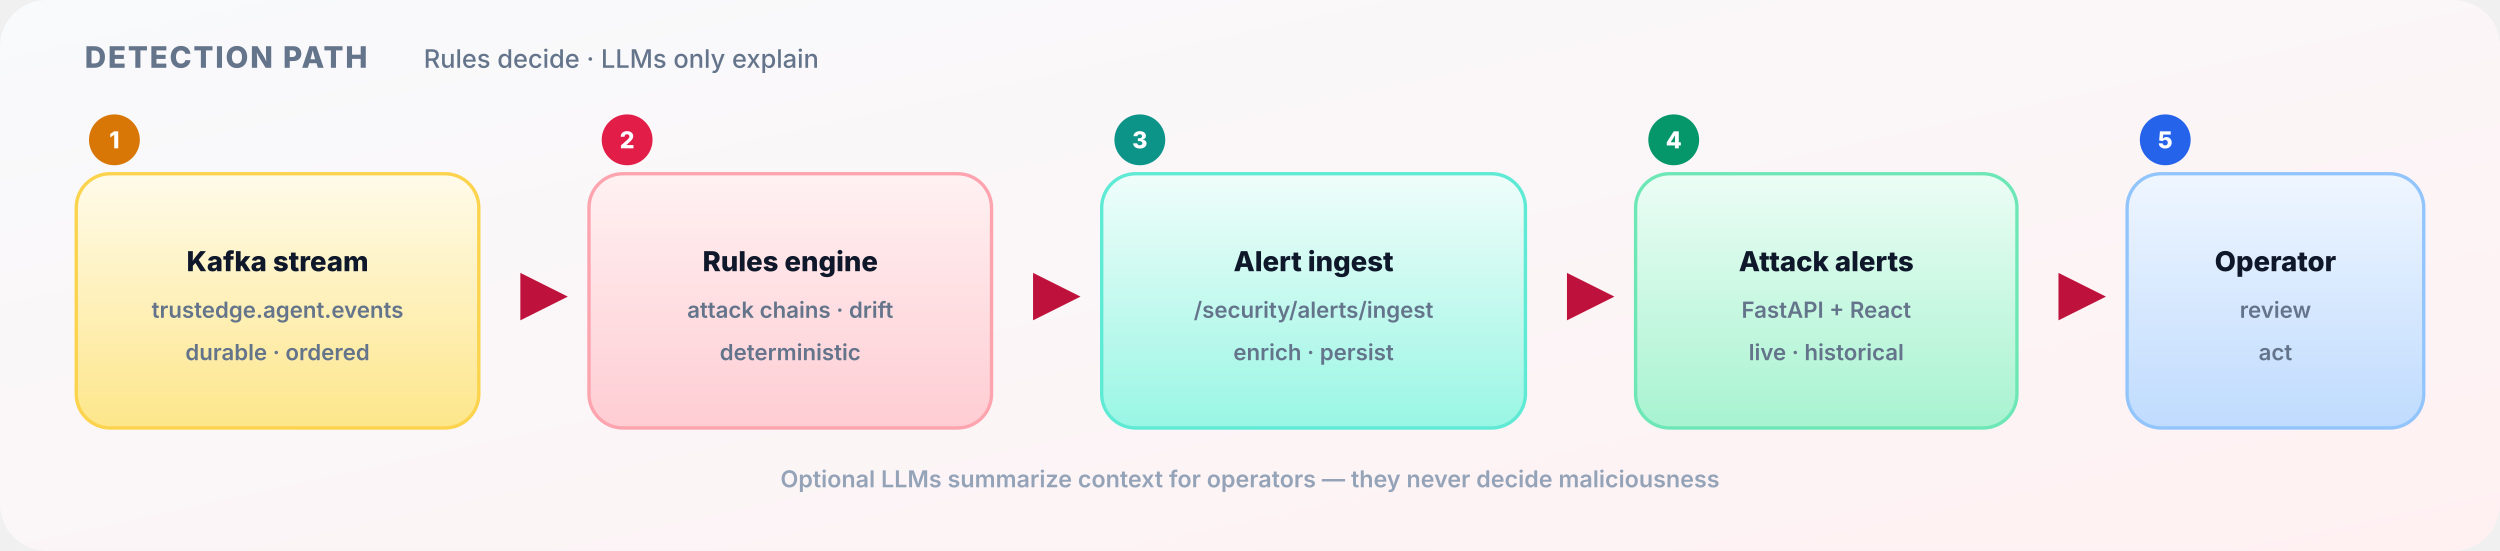
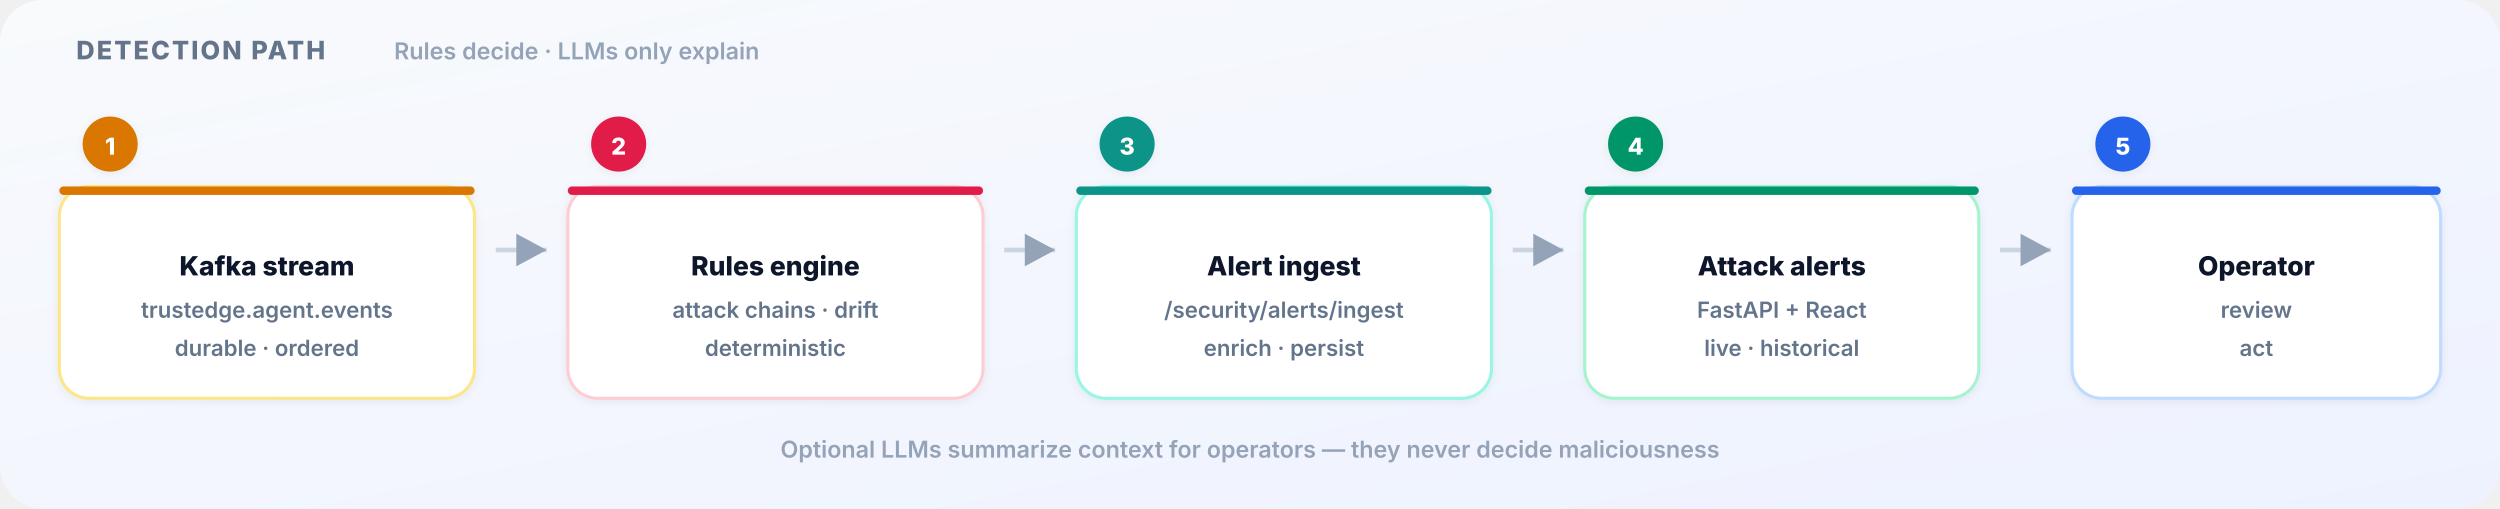
- <svg xmlns="http://www.w3.org/2000/svg" viewBox="0 0 1180 260" role="img" aria-labelledby="det-title det-desc">
+ <svg xmlns="http://www.w3.org/2000/svg" viewBox="0 0 1180 240" role="img" aria-labelledby="det-title det-desc">
  <defs>
    <linearGradient id="det-bg" x1="0%" y1="0%" x2="100%" y2="100%">
      <stop offset="0%" stop-color="#F8FAFC" />
-       <stop offset="100%" stop-color="#FFF1F2" />
-     </linearGradient>
-     <linearGradient id="det-amber" x1="0%" y1="0%" x2="0%" y2="100%">
-       <stop offset="0%" stop-color="#FFFBEB" />
-       <stop offset="100%" stop-color="#FDE68A" />
-     </linearGradient>
-     <linearGradient id="det-rose" x1="0%" y1="0%" x2="0%" y2="100%">
-       <stop offset="0%" stop-color="#FFF1F2" />
-       <stop offset="100%" stop-color="#FECDD3" />
-     </linearGradient>
-     <linearGradient id="det-teal" x1="0%" y1="0%" x2="0%" y2="100%">
-       <stop offset="0%" stop-color="#F0FDFA" />
-       <stop offset="100%" stop-color="#99F6E4" />
-     </linearGradient>
-     <linearGradient id="det-green" x1="0%" y1="0%" x2="0%" y2="100%">
-       <stop offset="0%" stop-color="#ECFDF5" />
-       <stop offset="100%" stop-color="#A7F3D0" />
-     </linearGradient>
-     <linearGradient id="det-blue" x1="0%" y1="0%" x2="0%" y2="100%">
-       <stop offset="0%" stop-color="#EFF6FF" />
-       <stop offset="100%" stop-color="#BFDBFE" />
+       <stop offset="100%" stop-color="#EEF2FF" />
    </linearGradient>
    <linearGradient id="det-flow" x1="0%" y1="0%" x2="100%" y2="0%">
      <stop offset="0%" stop-color="#D97706" />
      <stop offset="40%" stop-color="#E11D48" />
      <stop offset="70%" stop-color="#0D9488" />
      <stop offset="100%" stop-color="#2563EB" />
    </linearGradient>
-     <marker id="det-a" markerWidth="9" markerHeight="9" refX="7" refY="3.5" orient="auto">
-       <path d="M0,0 L7,3.5 L0,7 Z" fill="#BE123C" />
+     <marker id="det-arr" markerWidth="8" markerHeight="8" refX="6.5" refY="3.5" orient="auto">
+       <path d="M0,0 L6.5,3.5 L0,7 Z" fill="#94A3B8" />
    </marker>
+     <filter id="det-soft" x="-8%" y="-8%" width="116%" height="116%">
+       <feDropShadow dx="0" dy="1" stdDeviation="2" flood-color="#0F172A" flood-opacity="0.06" />
+     </filter>
    <style>
-       .title { font-family: ui-sans-serif, system-ui, -apple-system, Segoe UI, sans-serif; font-size: 14px; font-weight: 800; letter-spacing: 0.06em; fill: #64748B; }
-       .sub { font-family: ui-sans-serif, system-ui, -apple-system, Segoe UI, sans-serif; font-size: 12px; font-weight: 500; fill: #64748B; }
-       .h { font-family: ui-sans-serif, system-ui, -apple-system, Segoe UI, sans-serif; font-size: 13px; font-weight: 800; fill: #0F172A; }
+       .title { font-family: ui-sans-serif, system-ui, -apple-system, Segoe UI, sans-serif; font-size: 12px; font-weight: 800; letter-spacing: 0.08em; fill: #64748B; }
+       .lead { font-family: ui-sans-serif, system-ui, -apple-system, Segoe UI, sans-serif; font-size: 11px; font-weight: 600; fill: #94A3B8; }
+       .h { font-family: ui-sans-serif, system-ui, -apple-system, Segoe UI, sans-serif; font-size: 12.5px; font-weight: 800; fill: #0F172A; }
      .s { font-family: ui-sans-serif, system-ui, -apple-system, Segoe UI, sans-serif; font-size: 10.5px; font-weight: 600; fill: #64748B; }
      .num { font-family: ui-sans-serif, system-ui, -apple-system, Segoe UI, sans-serif; font-size: 11px; font-weight: 800; fill: #FFFFFF; }
      .note { font-family: ui-sans-serif, system-ui, -apple-system, Segoe UI, sans-serif; font-size: 11px; font-weight: 600; fill: #94A3B8; }
    </style>
  </defs>
-   <rect width="1180" height="260" rx="22" fill="url(#det-bg)" />
-   <text class="title" x="40" y="32">DETECTION PATH</text>
-   <text class="sub" x="200" y="32">Rules decide · LLMs only explain</text>
-   <g transform="translate(36,58)">
-     <circle cx="18" cy="8" r="12" fill="#D97706" />
-     <text class="num" x="18" y="12" text-anchor="middle">1</text>
-     <rect y="24" width="190" height="120" rx="16" fill="url(#det-amber)" stroke="#FCD34D" stroke-width="1.6" />
-     <text class="h" x="95" y="70" text-anchor="middle">Kafka stream</text>
-     <text class="s" x="95" y="92" text-anchor="middle">trustedge.agent.events</text>
-     <text class="s" x="95" y="112" text-anchor="middle">durable · ordered</text>
+   <rect width="1180" height="240" rx="20" fill="url(#det-bg)" />
+   <text class="title" x="36" y="28">DETECTION PATH</text>
+   <text class="lead" x="186" y="28">Rules decide · LLMs only explain</text>
+   <path d="M110 118 H1070" fill="none" stroke="url(#det-flow)" stroke-width="2.5" stroke-linecap="round" opacity="0.22" />
+   <g transform="translate(28,52)" filter="url(#det-soft)">
+     <circle cx="24" cy="16" r="13" fill="#D97706" />
+     <text class="num" x="24" y="21" text-anchor="middle">1</text>
+     <rect y="36" width="196" height="100" rx="14" fill="#FFFFFF" stroke="#FDE68A" stroke-width="1.5" />
+     <rect y="36" width="196" height="4" rx="2" fill="#D97706" />
+     <text class="h" x="98" y="78" text-anchor="middle">Kafka stream</text>
+     <text class="s" x="98" y="98" text-anchor="middle">trustedge.agent.events</text>
+     <text class="s" x="98" y="116" text-anchor="middle">durable · ordered</text>
  </g>
-   <path d="M236 140 H268" stroke="url(#det-flow)" stroke-width="3.2" stroke-linecap="round" marker-end="url(#det-a)" />
-   <g transform="translate(278,58)">
-     <circle cx="18" cy="8" r="12" fill="#E11D48" />
-     <text class="num" x="18" y="12" text-anchor="middle">2</text>
-     <rect y="24" width="190" height="120" rx="16" fill="url(#det-rose)" stroke="#FDA4AF" stroke-width="1.6" />
-     <text class="h" x="95" y="70" text-anchor="middle">Rules engine</text>
-     <text class="s" x="95" y="92" text-anchor="middle">attack chains · drift</text>
-     <text class="s" x="95" y="112" text-anchor="middle">deterministic</text>
+   <path d="M234 118 H258" stroke="#CBD5E1" stroke-width="2.2" marker-end="url(#det-arr)" />
+   <g transform="translate(268,52)" filter="url(#det-soft)">
+     <circle cx="24" cy="16" r="13" fill="#E11D48" />
+     <text class="num" x="24" y="21" text-anchor="middle">2</text>
+     <rect y="36" width="196" height="100" rx="14" fill="#FFFFFF" stroke="#FECDD3" stroke-width="1.5" />
+     <rect y="36" width="196" height="4" rx="2" fill="#E11D48" />
+     <text class="h" x="98" y="78" text-anchor="middle">Rules engine</text>
+     <text class="s" x="98" y="98" text-anchor="middle">attack chains · drift</text>
+     <text class="s" x="98" y="116" text-anchor="middle">deterministic</text>
  </g>
-   <path d="M478 140 H510" stroke="url(#det-flow)" stroke-width="3.2" stroke-linecap="round" marker-end="url(#det-a)" />
-   <g transform="translate(520,58)">
-     <circle cx="18" cy="8" r="12" fill="#0D9488" />
-     <text class="num" x="18" y="12" text-anchor="middle">3</text>
-     <rect y="24" width="200" height="120" rx="16" fill="url(#det-teal)" stroke="#5EEAD4" stroke-width="1.6" />
-     <text class="h" x="100" y="70" text-anchor="middle">Alert ingest</text>
-     <text class="s" x="100" y="92" text-anchor="middle">/security/alerts/ingest</text>
-     <text class="s" x="100" y="112" text-anchor="middle">enrich · persist</text>
+   <path d="M474 118 H498" stroke="#CBD5E1" stroke-width="2.2" marker-end="url(#det-arr)" />
+   <g transform="translate(508,52)" filter="url(#det-soft)">
+     <circle cx="24" cy="16" r="13" fill="#0D9488" />
+     <text class="num" x="24" y="21" text-anchor="middle">3</text>
+     <rect y="36" width="196" height="100" rx="14" fill="#FFFFFF" stroke="#99F6E4" stroke-width="1.5" />
+     <rect y="36" width="196" height="4" rx="2" fill="#0D9488" />
+     <text class="h" x="98" y="78" text-anchor="middle">Alert ingest</text>
+     <text class="s" x="98" y="98" text-anchor="middle">/security/alerts/ingest</text>
+     <text class="s" x="98" y="116" text-anchor="middle">enrich · persist</text>
  </g>
-   <path d="M730 140 H762" stroke="url(#det-flow)" stroke-width="3.2" stroke-linecap="round" marker-end="url(#det-a)" />
-   <g transform="translate(772,58)">
-     <circle cx="18" cy="8" r="12" fill="#059669" />
-     <text class="num" x="18" y="12" text-anchor="middle">4</text>
-     <rect y="24" width="180" height="120" rx="16" fill="url(#det-green)" stroke="#6EE7B7" stroke-width="1.6" />
-     <text class="h" x="90" y="70" text-anchor="middle">Attack alerts</text>
-     <text class="s" x="90" y="92" text-anchor="middle">FastAPI + React</text>
-     <text class="s" x="90" y="112" text-anchor="middle">live · historical</text>
+   <path d="M714 118 H738" stroke="#CBD5E1" stroke-width="2.2" marker-end="url(#det-arr)" />
+   <g transform="translate(748,52)" filter="url(#det-soft)">
+     <circle cx="24" cy="16" r="13" fill="#059669" />
+     <text class="num" x="24" y="21" text-anchor="middle">4</text>
+     <rect y="36" width="186" height="100" rx="14" fill="#FFFFFF" stroke="#A7F3D0" stroke-width="1.5" />
+     <rect y="36" width="186" height="4" rx="2" fill="#059669" />
+     <text class="h" x="93" y="78" text-anchor="middle">Attack alerts</text>
+     <text class="s" x="93" y="98" text-anchor="middle">FastAPI + React</text>
+     <text class="s" x="93" y="116" text-anchor="middle">live · historical</text>
  </g>
-   <path d="M962 140 H994" stroke="url(#det-flow)" stroke-width="3.2" stroke-linecap="round" marker-end="url(#det-a)" />
-   <g transform="translate(1004,58)">
-     <circle cx="18" cy="8" r="12" fill="#2563EB" />
-     <text class="num" x="18" y="12" text-anchor="middle">5</text>
-     <rect y="24" width="140" height="120" rx="16" fill="url(#det-blue)" stroke="#93C5FD" stroke-width="1.6" />
-     <text class="h" x="70" y="70" text-anchor="middle">Operator</text>
-     <text class="s" x="70" y="92" text-anchor="middle">review</text>
-     <text class="s" x="70" y="112" text-anchor="middle">act</text>
+   <path d="M944 118 H968" stroke="#CBD5E1" stroke-width="2.2" marker-end="url(#det-arr)" />
+   <g transform="translate(978,52)" filter="url(#det-soft)">
+     <circle cx="24" cy="16" r="13" fill="#2563EB" />
+     <text class="num" x="24" y="21" text-anchor="middle">5</text>
+     <rect y="36" width="174" height="100" rx="14" fill="#FFFFFF" stroke="#BFDBFE" stroke-width="1.5" />
+     <rect y="36" width="174" height="4" rx="2" fill="#2563EB" />
+     <text class="h" x="87" y="78" text-anchor="middle">Operator</text>
+     <text class="s" x="87" y="98" text-anchor="middle">review</text>
+     <text class="s" x="87" y="116" text-anchor="middle">act</text>
  </g>
-   <text class="note" x="590" y="230" text-anchor="middle">Optional LLMs summarize context for operators — they never decide maliciousness</text>
+   <text class="note" x="590" y="216" text-anchor="middle">Optional LLMs summarize context for operators — they never decide maliciousness</text>
</svg>
